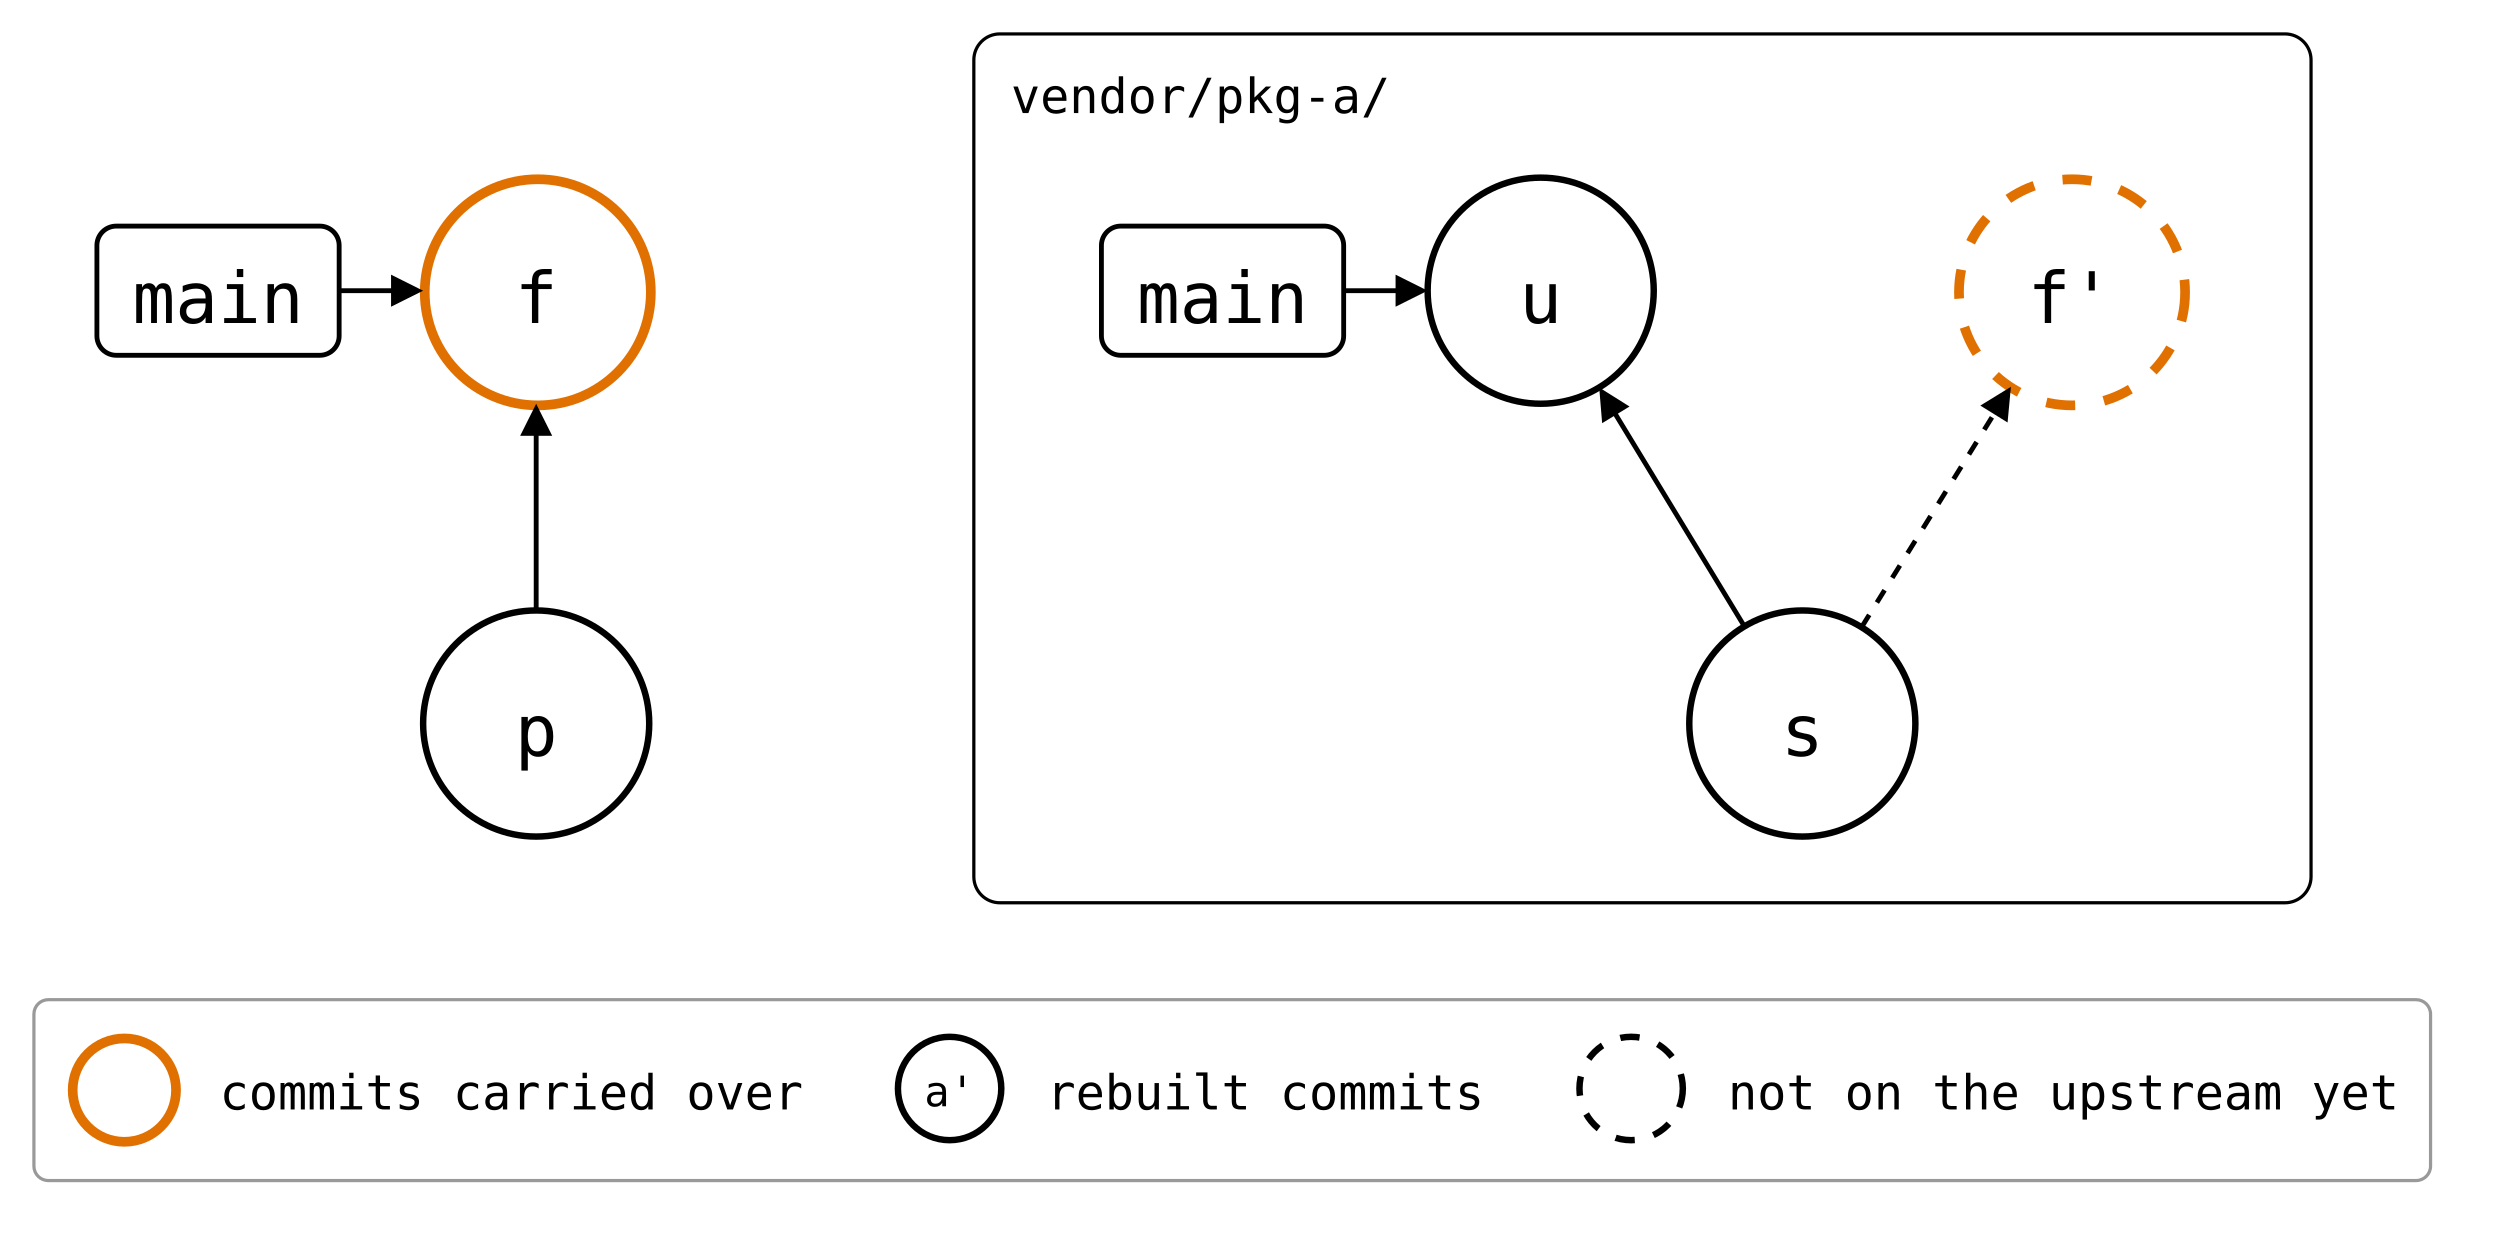
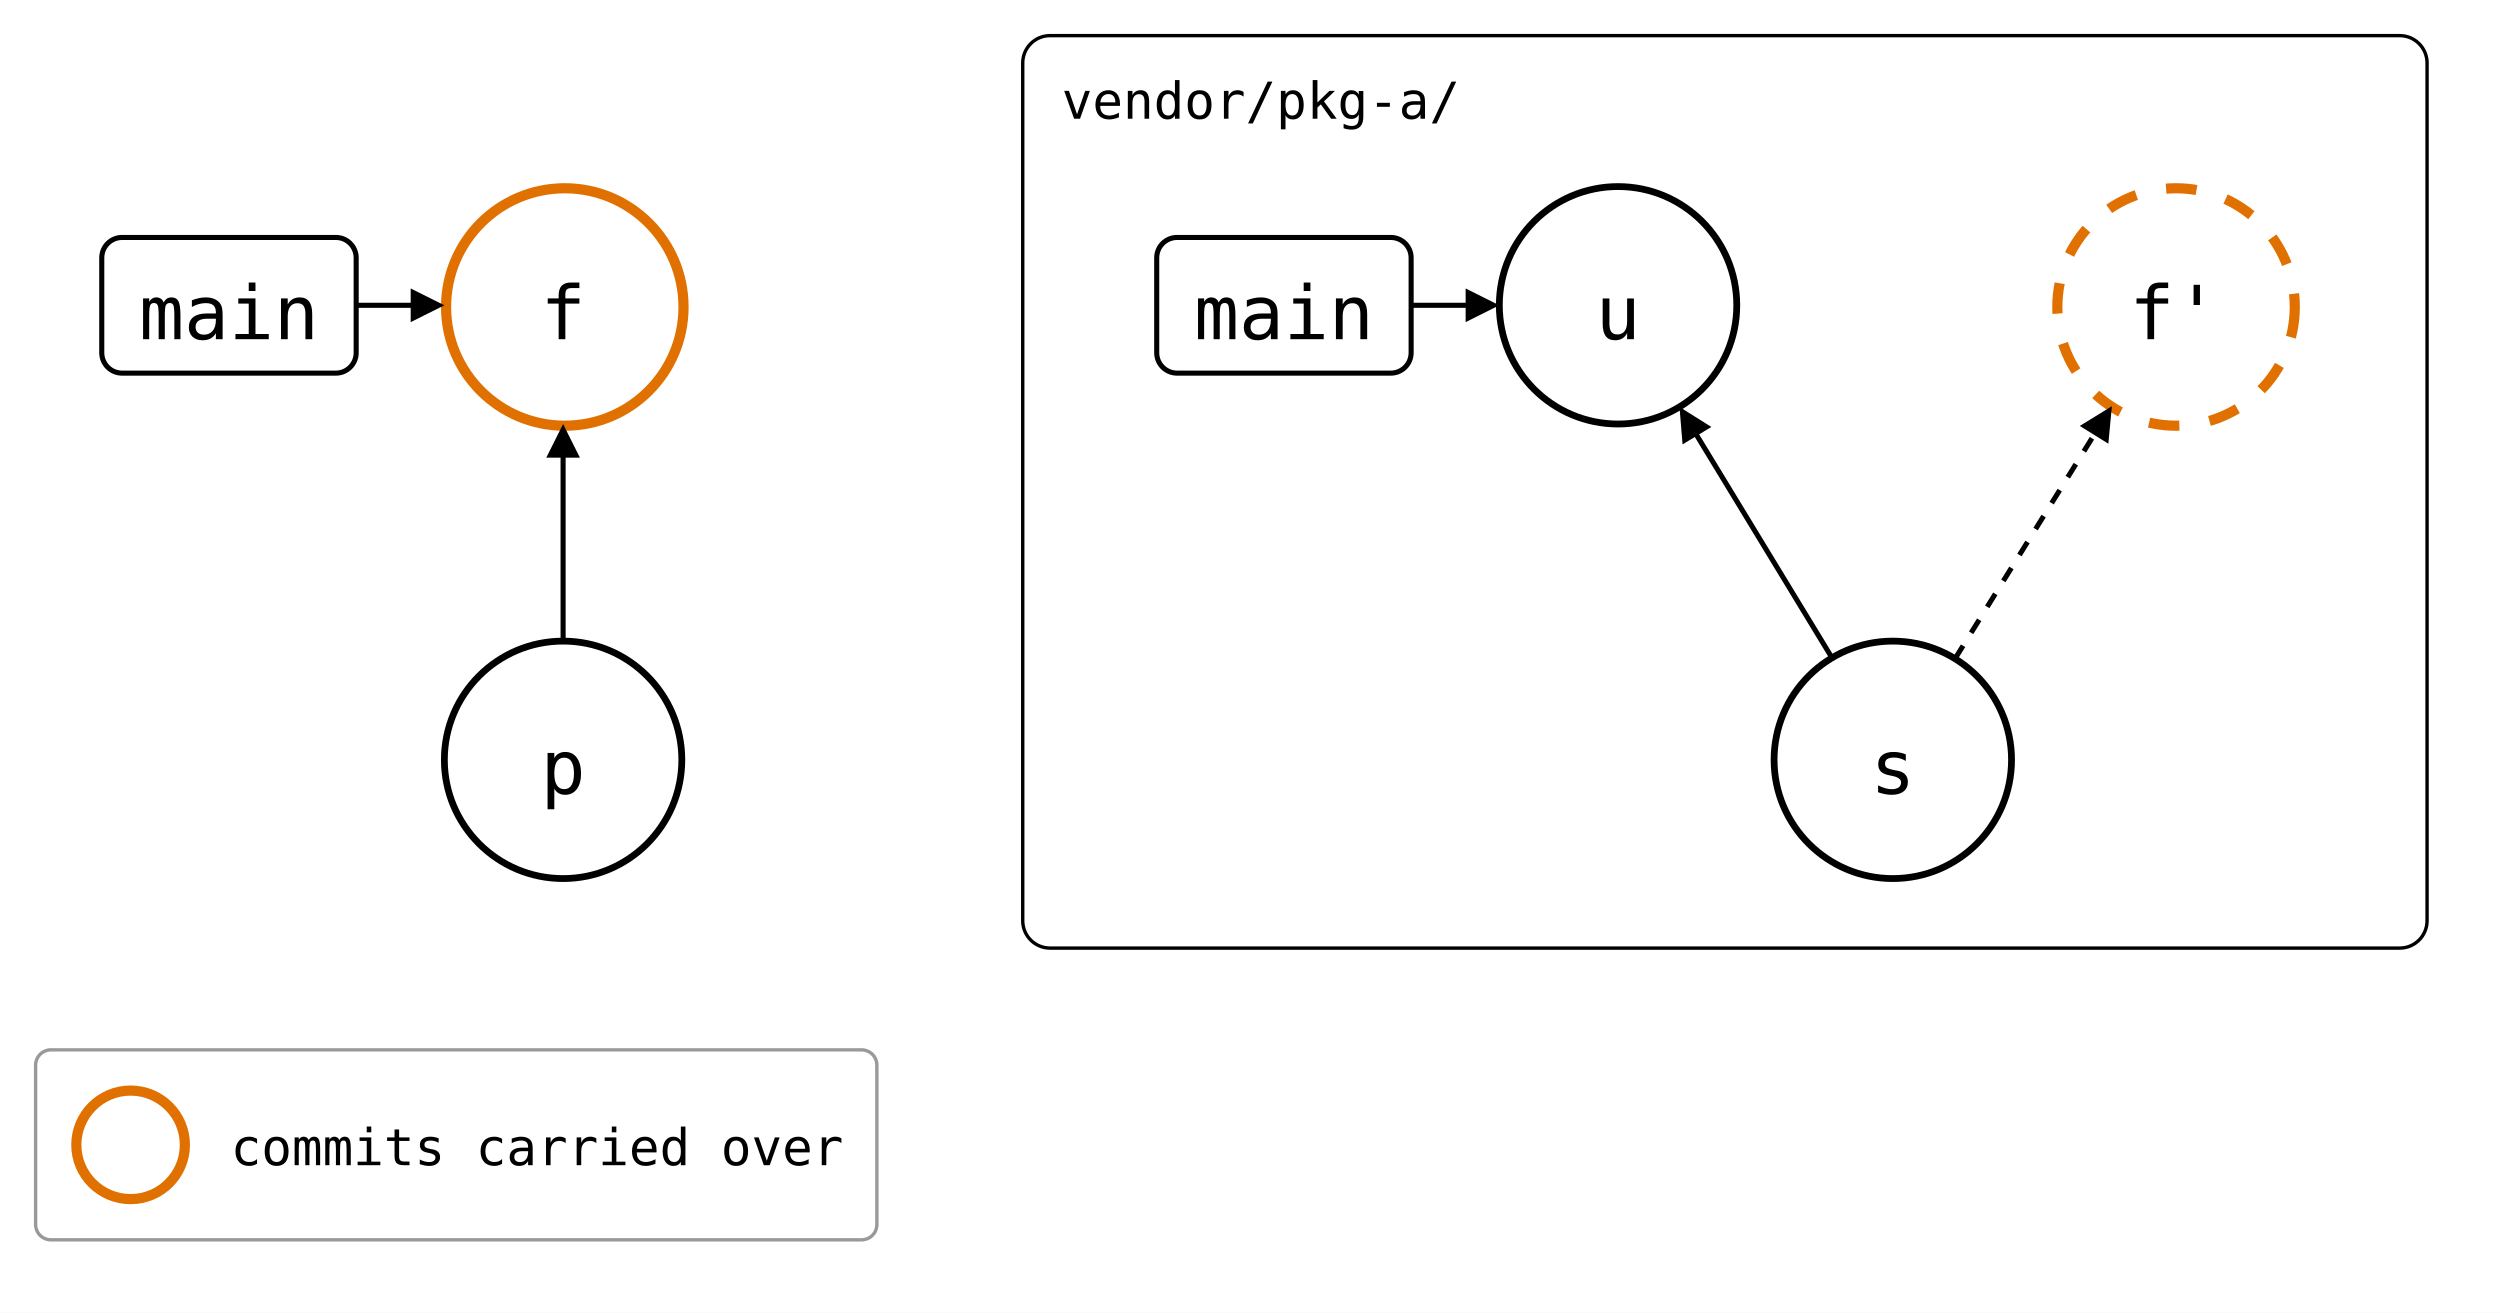
- <svg xmlns="http://www.w3.org/2000/svg" style="background: #ffffff; background-color: light-dark(#ffffff, #121212); color-scheme: light dark;" version="1.1" width="774px" height="387px" viewBox="0 0 774 387" id="ge-svg-hE9VJ9VlzZrwF5HpSAvX" content="&lt;mxfile host=&quot;Electron&quot;&gt;&#10;  &lt;diagram name=&quot;diverged&quot; id=&quot;diverged&quot;&gt;&#10;    &lt;mxGraphModel dx=&quot;-503&quot; dy=&quot;-86&quot; grid=&quot;0&quot; gridSize=&quot;10&quot; guides=&quot;1&quot; tooltips=&quot;1&quot; connect=&quot;1&quot; arrows=&quot;1&quot; fold=&quot;0&quot; page=&quot;0&quot; pageScale=&quot;1&quot; pageWidth=&quot;850&quot; pageHeight=&quot;1100&quot; background=&quot;#ffffff&quot; math=&quot;0&quot; shadow=&quot;0&quot;&gt;&#10;      &lt;root&gt;&#10;        &lt;mxCell id=&quot;0&quot; /&gt;&#10;        &lt;mxCell id=&quot;1&quot; parent=&quot;0&quot; /&gt;&#10;        &lt;mxCell id=&quot;lane&quot; parent=&quot;1&quot; style=&quot;rounded=1;arcSize=3;fillColor=none;strokeWidth=1;fontSize=15;verticalAlign=top;align=left;spacingLeft=10;spacingTop=4;fontFamily=Roboto Mono,monospace;&quot; value=&quot;vendor/pkg-a/&quot; vertex=&quot;1&quot;&gt;&#10;          &lt;mxGeometry height=&quot;269&quot; width=&quot;414&quot; x=&quot;399&quot; y=&quot;-15&quot; as=&quot;geometry&quot; /&gt;&#10;        &lt;/mxCell&gt;&#10;        &lt;mxCell id=&quot;p&quot; parent=&quot;1&quot; style=&quot;ellipse;aspect=fixed;strokeWidth=2;fontSize=22;fontFamily=Roboto Mono,monospace;&quot; value=&quot;p&quot; vertex=&quot;1&quot;&gt;&#10;          &lt;mxGeometry height=&quot;70&quot; width=&quot;70&quot; x=&quot;229&quot; y=&quot;164&quot; as=&quot;geometry&quot; /&gt;&#10;        &lt;/mxCell&gt;&#10;        &lt;mxCell id=&quot;f&quot; parent=&quot;1&quot; style=&quot;ellipse;aspect=fixed;fontSize=22;fontFamily=Roboto Mono,monospace;strokeColor=#E07000;strokeWidth=3;&quot; value=&quot;f&quot; vertex=&quot;1&quot;&gt;&#10;          &lt;mxGeometry height=&quot;70&quot; width=&quot;70&quot; x=&quot;229&quot; y=&quot;30&quot; as=&quot;geometry&quot; /&gt;&#10;        &lt;/mxCell&gt;&#10;        &lt;mxCell id=&quot;s&quot; parent=&quot;1&quot; style=&quot;ellipse;aspect=fixed;strokeWidth=2;fontSize=22;fontFamily=Roboto Mono,monospace;&quot; value=&quot;s&quot; vertex=&quot;1&quot;&gt;&#10;          &lt;mxGeometry height=&quot;70&quot; width=&quot;70&quot; x=&quot;621&quot; y=&quot;164&quot; as=&quot;geometry&quot; /&gt;&#10;        &lt;/mxCell&gt;&#10;        &lt;mxCell id=&quot;u&quot; parent=&quot;1&quot; style=&quot;ellipse;aspect=fixed;strokeWidth=2;fontSize=22;fontFamily=Roboto Mono,monospace;&quot; value=&quot;u&quot; vertex=&quot;1&quot;&gt;&#10;          &lt;mxGeometry height=&quot;70&quot; width=&quot;70&quot; x=&quot;540&quot; y=&quot;30&quot; as=&quot;geometry&quot; /&gt;&#10;        &lt;/mxCell&gt;&#10;        &lt;mxCell id=&quot;f_&quot; parent=&quot;1&quot; style=&quot;ellipse;aspect=fixed;fontSize=22;fontFamily=Roboto Mono,monospace;dashed=1;strokeColor=#E07000;strokeWidth=3;&quot; value=&quot;f&amp;#39;&quot; vertex=&quot;1&quot;&gt;&#10;          &lt;mxGeometry height=&quot;70&quot; width=&quot;70&quot; x=&quot;704&quot; y=&quot;30&quot; as=&quot;geometry&quot; /&gt;&#10;        &lt;/mxCell&gt;&#10;        &lt;mxCell id=&quot;box0&quot; parent=&quot;1&quot; style=&quot;rounded=1;strokeWidth=1.5;fontSize=22;fontFamily=Roboto Mono,monospace;&quot; value=&quot;main&quot; vertex=&quot;1&quot;&gt;&#10;          &lt;mxGeometry height=&quot;40&quot; width=&quot;75&quot; x=&quot;128&quot; y=&quot;45&quot; as=&quot;geometry&quot; /&gt;&#10;        &lt;/mxCell&gt;&#10;        &lt;mxCell id=&quot;box2&quot; parent=&quot;1&quot; style=&quot;rounded=1;strokeWidth=1.5;fontSize=22;fontFamily=Roboto Mono,monospace;&quot; value=&quot;main&quot; vertex=&quot;1&quot;&gt;&#10;          &lt;mxGeometry height=&quot;40&quot; width=&quot;75&quot; x=&quot;439&quot; y=&quot;45&quot; as=&quot;geometry&quot; /&gt;&#10;        &lt;/mxCell&gt;&#10;        &lt;mxCell id=&quot;e0&quot; edge=&quot;1&quot; parent=&quot;1&quot; source=&quot;p&quot; style=&quot;endArrow=block;endFill=1;html=1;strokeWidth=1.5;rounded=0;&quot; target=&quot;f&quot;&gt;&#10;          &lt;mxGeometry relative=&quot;1&quot; as=&quot;geometry&quot; /&gt;&#10;        &lt;/mxCell&gt;&#10;        &lt;mxCell id=&quot;e1&quot; edge=&quot;1&quot; parent=&quot;1&quot; source=&quot;s&quot; style=&quot;endArrow=block;endFill=1;html=1;strokeWidth=1.5;rounded=0;&quot; target=&quot;u&quot;&gt;&#10;          &lt;mxGeometry relative=&quot;1&quot; as=&quot;geometry&quot; /&gt;&#10;        &lt;/mxCell&gt;&#10;        &lt;mxCell id=&quot;e2&quot; edge=&quot;1&quot; parent=&quot;1&quot; source=&quot;s&quot; style=&quot;endArrow=block;endFill=1;html=1;strokeWidth=1.5;rounded=0;dashed=1;&quot; target=&quot;f_&quot;&gt;&#10;          &lt;mxGeometry relative=&quot;1&quot; as=&quot;geometry&quot; /&gt;&#10;        &lt;/mxCell&gt;&#10;        &lt;mxCell id=&quot;e3&quot; edge=&quot;1&quot; parent=&quot;1&quot; source=&quot;box0&quot; style=&quot;endArrow=block;endFill=1;html=1;strokeWidth=1.5;rounded=0;&quot; target=&quot;f&quot;&gt;&#10;          &lt;mxGeometry relative=&quot;1&quot; as=&quot;geometry&quot; /&gt;&#10;        &lt;/mxCell&gt;&#10;        &lt;mxCell id=&quot;e5&quot; edge=&quot;1&quot; parent=&quot;1&quot; source=&quot;box2&quot; style=&quot;endArrow=block;endFill=1;html=1;strokeWidth=1.5;rounded=0;&quot; target=&quot;u&quot;&gt;&#10;          &lt;mxGeometry relative=&quot;1&quot; as=&quot;geometry&quot; /&gt;&#10;        &lt;/mxCell&gt;&#10;        &lt;mxCell id=&quot;legend&quot; parent=&quot;1&quot; style=&quot;rounded=1;arcSize=8;fillColor=none;strokeColor=#999999;strokeWidth=1;legend=1;&quot; value=&quot;&quot; vertex=&quot;1&quot;&gt;&#10;          &lt;mxGeometry height=&quot;56&quot; width=&quot;742&quot; x=&quot;108&quot; y=&quot;284&quot; as=&quot;geometry&quot; /&gt;&#10;        &lt;/mxCell&gt;&#10;        &lt;mxCell id=&quot;legend_orange&quot; parent=&quot;legend&quot; style=&quot;ellipse;aspect=fixed;fontSize=13;fontFamily=Roboto Mono,monospace;strokeColor=#E07000;strokeWidth=3;&quot; value=&quot;&quot; vertex=&quot;1&quot;&gt;&#10;          &lt;mxGeometry height=&quot;32&quot; width=&quot;32&quot; x=&quot;12&quot; y=&quot;12&quot; as=&quot;geometry&quot; /&gt;&#10;        &lt;/mxCell&gt;&#10;        &lt;mxCell id=&quot;legend_orange_text&quot; parent=&quot;legend&quot; style=&quot;text;align=left;verticalAlign=middle;fontSize=15;fontFamily=Roboto Mono,monospace;&quot; value=&quot;commits carried over&quot; vertex=&quot;1&quot;&gt;&#10;          &lt;mxGeometry height=&quot;32&quot; width=&quot;180&quot; x=&quot;56&quot; y=&quot;12&quot; as=&quot;geometry&quot; /&gt;&#10;        &lt;/mxCell&gt;&#10;        &lt;mxCell id=&quot;legend_prime&quot; parent=&quot;legend&quot; style=&quot;ellipse;aspect=fixed;fontSize=13;fontFamily=Roboto Mono,monospace;strokeWidth=2;&quot; value=&quot;a&amp;#39;&quot; vertex=&quot;1&quot;&gt;&#10;          &lt;mxGeometry height=&quot;32&quot; width=&quot;32&quot; x=&quot;268&quot; y=&quot;12&quot; as=&quot;geometry&quot; /&gt;&#10;        &lt;/mxCell&gt;&#10;        &lt;mxCell id=&quot;legend_prime_text&quot; parent=&quot;legend&quot; style=&quot;text;align=left;verticalAlign=middle;fontSize=15;fontFamily=Roboto Mono,monospace;&quot; value=&quot;rebuilt commits&quot; vertex=&quot;1&quot;&gt;&#10;          &lt;mxGeometry height=&quot;32&quot; width=&quot;135&quot; x=&quot;312&quot; y=&quot;12&quot; as=&quot;geometry&quot; /&gt;&#10;        &lt;/mxCell&gt;&#10;        &lt;mxCell id=&quot;legend_dashed&quot; parent=&quot;legend&quot; style=&quot;ellipse;aspect=fixed;fontSize=13;fontFamily=Roboto Mono,monospace;strokeWidth=2;dashed=1;&quot; value=&quot;&quot; vertex=&quot;1&quot;&gt;&#10;          &lt;mxGeometry height=&quot;32&quot; width=&quot;32&quot; x=&quot;479&quot; y=&quot;12&quot; as=&quot;geometry&quot; /&gt;&#10;        &lt;/mxCell&gt;&#10;        &lt;mxCell id=&quot;legend_dashed_text&quot; parent=&quot;legend&quot; style=&quot;text;align=left;verticalAlign=middle;fontSize=15;fontFamily=Roboto Mono,monospace;&quot; value=&quot;not on the upstream yet&quot; vertex=&quot;1&quot;&gt;&#10;          &lt;mxGeometry height=&quot;32&quot; width=&quot;207&quot; x=&quot;523&quot; y=&quot;12&quot; as=&quot;geometry&quot; /&gt;&#10;        &lt;/mxCell&gt;&#10;      &lt;/root&gt;&#10;    &lt;/mxGraphModel&gt;&#10;  &lt;/diagram&gt;&#10;&lt;/mxfile&gt;&#10;">
-   <style type="text/css">@supports (color: light-dark(#000, #fff)) { #ge-svg-hE9VJ9VlzZrwF5HpSAvX { --ge-adaptive-bg: light-dark(#ffffff, var(--ge-dark-color, #121212)); } }</style>
+ <svg xmlns="http://www.w3.org/2000/svg" style="background: #ffffff; background-color: light-dark(#ffffff, #121212); color-scheme: light dark;" version="1.1" width="737px" height="387px" viewBox="0 0 737 387" id="ge-svg-KVhTOHxLPJk0KWE2Q4lX" content="&lt;mxfile host=&quot;Electron&quot;&gt;&#10;  &lt;diagram name=&quot;diverged&quot; id=&quot;diverged&quot;&gt;&#10;    &lt;mxGraphModel dx=&quot;-484&quot; dy=&quot;-86&quot; grid=&quot;0&quot; gridSize=&quot;10&quot; guides=&quot;1&quot; tooltips=&quot;1&quot; connect=&quot;1&quot; arrows=&quot;1&quot; fold=&quot;0&quot; page=&quot;0&quot; pageScale=&quot;1&quot; pageWidth=&quot;850&quot; pageHeight=&quot;1100&quot; background=&quot;#ffffff&quot; math=&quot;0&quot; shadow=&quot;0&quot;&gt;&#10;      &lt;root&gt;&#10;        &lt;mxCell id=&quot;0&quot; /&gt;&#10;        &lt;mxCell id=&quot;1&quot; parent=&quot;0&quot; /&gt;&#10;        &lt;mxCell id=&quot;lane&quot; parent=&quot;1&quot; style=&quot;rounded=1;arcSize=3;fillColor=none;strokeWidth=1;fontSize=15;verticalAlign=top;align=left;spacingLeft=10;spacingTop=4;fontFamily=Roboto Mono,monospace;&quot; value=&quot;vendor/pkg-a/&quot; vertex=&quot;1&quot;&gt;&#10;          &lt;mxGeometry height=&quot;269&quot; width=&quot;414&quot; x=&quot;399&quot; y=&quot;-15&quot; as=&quot;geometry&quot; /&gt;&#10;        &lt;/mxCell&gt;&#10;        &lt;mxCell id=&quot;p&quot; parent=&quot;1&quot; style=&quot;ellipse;aspect=fixed;strokeWidth=2;fontSize=22;fontFamily=Roboto Mono,monospace;&quot; value=&quot;p&quot; vertex=&quot;1&quot;&gt;&#10;          &lt;mxGeometry height=&quot;70&quot; width=&quot;70&quot; x=&quot;229&quot; y=&quot;164&quot; as=&quot;geometry&quot; /&gt;&#10;        &lt;/mxCell&gt;&#10;        &lt;mxCell id=&quot;f&quot; parent=&quot;1&quot; style=&quot;ellipse;aspect=fixed;fontSize=22;fontFamily=Roboto Mono,monospace;strokeColor=#E07000;strokeWidth=3;&quot; value=&quot;f&quot; vertex=&quot;1&quot;&gt;&#10;          &lt;mxGeometry height=&quot;70&quot; width=&quot;70&quot; x=&quot;229&quot; y=&quot;30&quot; as=&quot;geometry&quot; /&gt;&#10;        &lt;/mxCell&gt;&#10;        &lt;mxCell id=&quot;s&quot; parent=&quot;1&quot; style=&quot;ellipse;aspect=fixed;strokeWidth=2;fontSize=22;fontFamily=Roboto Mono,monospace;&quot; value=&quot;s&quot; vertex=&quot;1&quot;&gt;&#10;          &lt;mxGeometry height=&quot;70&quot; width=&quot;70&quot; x=&quot;621&quot; y=&quot;164&quot; as=&quot;geometry&quot; /&gt;&#10;        &lt;/mxCell&gt;&#10;        &lt;mxCell id=&quot;u&quot; parent=&quot;1&quot; style=&quot;ellipse;aspect=fixed;strokeWidth=2;fontSize=22;fontFamily=Roboto Mono,monospace;&quot; value=&quot;u&quot; vertex=&quot;1&quot;&gt;&#10;          &lt;mxGeometry height=&quot;70&quot; width=&quot;70&quot; x=&quot;540&quot; y=&quot;30&quot; as=&quot;geometry&quot; /&gt;&#10;        &lt;/mxCell&gt;&#10;        &lt;mxCell id=&quot;f_&quot; parent=&quot;1&quot; style=&quot;ellipse;aspect=fixed;fontSize=22;fontFamily=Roboto Mono,monospace;dashed=1;strokeColor=#E07000;strokeWidth=3;&quot; value=&quot;f&amp;#39;&quot; vertex=&quot;1&quot;&gt;&#10;          &lt;mxGeometry height=&quot;70&quot; width=&quot;70&quot; x=&quot;704&quot; y=&quot;30&quot; as=&quot;geometry&quot; /&gt;&#10;        &lt;/mxCell&gt;&#10;        &lt;mxCell id=&quot;box0&quot; parent=&quot;1&quot; style=&quot;rounded=1;strokeWidth=1.5;fontSize=22;fontFamily=Roboto Mono,monospace;&quot; value=&quot;main&quot; vertex=&quot;1&quot;&gt;&#10;          &lt;mxGeometry height=&quot;40&quot; width=&quot;75&quot; x=&quot;128&quot; y=&quot;45&quot; as=&quot;geometry&quot; /&gt;&#10;        &lt;/mxCell&gt;&#10;        &lt;mxCell id=&quot;box2&quot; parent=&quot;1&quot; style=&quot;rounded=1;strokeWidth=1.5;fontSize=22;fontFamily=Roboto Mono,monospace;&quot; value=&quot;main&quot; vertex=&quot;1&quot;&gt;&#10;          &lt;mxGeometry height=&quot;40&quot; width=&quot;75&quot; x=&quot;439&quot; y=&quot;45&quot; as=&quot;geometry&quot; /&gt;&#10;        &lt;/mxCell&gt;&#10;        &lt;mxCell id=&quot;e0&quot; edge=&quot;1&quot; parent=&quot;1&quot; source=&quot;p&quot; style=&quot;endArrow=block;endFill=1;html=1;strokeWidth=1.5;rounded=0;&quot; target=&quot;f&quot;&gt;&#10;          &lt;mxGeometry relative=&quot;1&quot; as=&quot;geometry&quot; /&gt;&#10;        &lt;/mxCell&gt;&#10;        &lt;mxCell id=&quot;e1&quot; edge=&quot;1&quot; parent=&quot;1&quot; source=&quot;s&quot; style=&quot;endArrow=block;endFill=1;html=1;strokeWidth=1.5;rounded=0;&quot; target=&quot;u&quot;&gt;&#10;          &lt;mxGeometry relative=&quot;1&quot; as=&quot;geometry&quot; /&gt;&#10;        &lt;/mxCell&gt;&#10;        &lt;mxCell id=&quot;e2&quot; edge=&quot;1&quot; parent=&quot;1&quot; source=&quot;s&quot; style=&quot;endArrow=block;endFill=1;html=1;strokeWidth=1.5;rounded=0;dashed=1;&quot; target=&quot;f_&quot;&gt;&#10;          &lt;mxGeometry relative=&quot;1&quot; as=&quot;geometry&quot; /&gt;&#10;        &lt;/mxCell&gt;&#10;        &lt;mxCell id=&quot;e3&quot; edge=&quot;1&quot; parent=&quot;1&quot; source=&quot;box0&quot; style=&quot;endArrow=block;endFill=1;html=1;strokeWidth=1.5;rounded=0;&quot; target=&quot;f&quot;&gt;&#10;          &lt;mxGeometry relative=&quot;1&quot; as=&quot;geometry&quot; /&gt;&#10;        &lt;/mxCell&gt;&#10;        &lt;mxCell id=&quot;e5&quot; edge=&quot;1&quot; parent=&quot;1&quot; source=&quot;box2&quot; style=&quot;endArrow=block;endFill=1;html=1;strokeWidth=1.5;rounded=0;&quot; target=&quot;u&quot;&gt;&#10;          &lt;mxGeometry relative=&quot;1&quot; as=&quot;geometry&quot; /&gt;&#10;        &lt;/mxCell&gt;&#10;        &lt;mxCell id=&quot;legend&quot; parent=&quot;1&quot; style=&quot;rounded=1;arcSize=8;fillColor=none;strokeColor=#999999;strokeWidth=1;legend=1;&quot; value=&quot;&quot; vertex=&quot;1&quot;&gt;&#10;          &lt;mxGeometry height=&quot;56&quot; width=&quot;248&quot; x=&quot;108&quot; y=&quot;284&quot; as=&quot;geometry&quot; /&gt;&#10;        &lt;/mxCell&gt;&#10;        &lt;mxCell id=&quot;legend_orange&quot; parent=&quot;legend&quot; style=&quot;ellipse;aspect=fixed;fontSize=13;fontFamily=Roboto Mono,monospace;strokeColor=#E07000;strokeWidth=3;&quot; value=&quot;&quot; vertex=&quot;1&quot;&gt;&#10;          &lt;mxGeometry height=&quot;32&quot; width=&quot;32&quot; x=&quot;12&quot; y=&quot;12&quot; as=&quot;geometry&quot; /&gt;&#10;        &lt;/mxCell&gt;&#10;        &lt;mxCell id=&quot;legend_orange_text&quot; parent=&quot;legend&quot; style=&quot;text;align=left;verticalAlign=middle;fontSize=15;fontFamily=Roboto Mono,monospace;&quot; value=&quot;commits carried over&quot; vertex=&quot;1&quot;&gt;&#10;          &lt;mxGeometry height=&quot;32&quot; width=&quot;180&quot; x=&quot;56&quot; y=&quot;12&quot; as=&quot;geometry&quot; /&gt;&#10;        &lt;/mxCell&gt;&#10;      &lt;/root&gt;&#10;    &lt;/mxGraphModel&gt;&#10;  &lt;/diagram&gt;&#10;&lt;/mxfile&gt;&#10;">
+   <style type="text/css">@supports (color: light-dark(#000, #fff)) { #ge-svg-KVhTOHxLPJk0KWE2Q4lX { --ge-adaptive-bg: light-dark(#ffffff, var(--ge-dark-color, #121212)); } }</style>
  <defs />
  <rect fill="#ffffff" width="100%" height="100%" x="0" y="0" style="fill: light-dark(rgb(255, 255, 255), rgb(18, 18, 18));" />
  <g>
    <g data-cell-id="0">
      <g data-cell-id="1">
        <g data-cell-id="lane">
          <g transform="translate(0.5,0.5)">
            <rect x="301" y="10" width="414" height="269" rx="8.07" ry="8.07" fill="none" stroke="#000000" pointer-events="all" style="stroke: light-dark(rgb(0, 0, 0), rgb(255, 255, 255));" />
          </g>
          <g>
            <g fill="#000000" font-family="'Roboto Mono', monospace" text-anchor="start" font-size="15px" style="fill: light-dark(rgb(0, 0, 0), rgb(255, 255, 255));">
              <text x="313" y="35">vendor/pkg-a/</text>
            </g>
          </g>
        </g>
        <g data-cell-id="p">
          <g>
            <ellipse cx="166" cy="224" rx="35" ry="35" fill="#ffffff" stroke="#000000" stroke-width="2" pointer-events="all" style="fill: var(--ge-adaptive-bg, #ffffff); stroke: light-dark(rgb(0, 0, 0), rgb(255, 255, 255));" />
          </g>
          <g>
            <g fill="#000000" font-family="'Roboto Mono', monospace" text-anchor="middle" font-size="22px" style="fill: light-dark(rgb(0, 0, 0), rgb(255, 255, 255));">
              <text x="166" y="234">p</text>
            </g>
          </g>
        </g>
        <g data-cell-id="f">
          <g transform="translate(0.5,0.5)">
            <ellipse cx="166" cy="90" rx="35" ry="35" fill="#ffffff" stroke="#e07000" stroke-width="3" pointer-events="all" style="fill: var(--ge-adaptive-bg, #ffffff); stroke: light-dark(rgb(224, 112, 0), rgb(210, 114, 18));" />
          </g>
          <g>
            <g fill="#000000" font-family="'Roboto Mono', monospace" text-anchor="middle" font-size="22px" style="fill: light-dark(rgb(0, 0, 0), rgb(255, 255, 255));">
              <text x="166" y="100">f</text>
            </g>
          </g>
        </g>
        <g data-cell-id="s">
          <g>
            <ellipse cx="558" cy="224" rx="35" ry="35" fill="#ffffff" stroke="#000000" stroke-width="2" pointer-events="all" style="fill: var(--ge-adaptive-bg, #ffffff); stroke: light-dark(rgb(0, 0, 0), rgb(255, 255, 255));" />
          </g>
          <g>
            <g fill="#000000" font-family="'Roboto Mono', monospace" text-anchor="middle" font-size="22px" style="fill: light-dark(rgb(0, 0, 0), rgb(255, 255, 255));">
              <text x="558" y="234">s</text>
            </g>
          </g>
        </g>
        <g data-cell-id="u">
          <g>
            <ellipse cx="477" cy="90" rx="35" ry="35" fill="#ffffff" stroke="#000000" stroke-width="2" pointer-events="all" style="fill: var(--ge-adaptive-bg, #ffffff); stroke: light-dark(rgb(0, 0, 0), rgb(255, 255, 255));" />
          </g>
          <g>
            <g fill="#000000" font-family="'Roboto Mono', monospace" text-anchor="middle" font-size="22px" style="fill: light-dark(rgb(0, 0, 0), rgb(255, 255, 255));">
              <text x="477" y="100">u</text>
            </g>
          </g>
        </g>
        <g data-cell-id="f_">
          <g transform="translate(0.5,0.5)">
            <ellipse cx="641" cy="90" rx="35" ry="35" fill="#ffffff" stroke="#e07000" stroke-width="3" stroke-dasharray="9 9" pointer-events="all" style="fill: var(--ge-adaptive-bg, #ffffff); stroke: light-dark(rgb(224, 112, 0), rgb(210, 114, 18));" />
          </g>
          <g>
            <g fill="#000000" font-family="'Roboto Mono', monospace" text-anchor="middle" font-size="22px" style="fill: light-dark(rgb(0, 0, 0), rgb(255, 255, 255));">
              <text x="641" y="100">f'</text>
            </g>
          </g>
        </g>
        <g data-cell-id="box0">
          <g>
            <rect x="30" y="70" width="75" height="40" rx="6" ry="6" fill="#ffffff" stroke="#000000" stroke-width="1.5" pointer-events="all" style="fill: var(--ge-adaptive-bg, #ffffff); stroke: light-dark(rgb(0, 0, 0), rgb(255, 255, 255));" />
          </g>
          <g>
            <g fill="#000000" font-family="'Roboto Mono', monospace" text-anchor="middle" font-size="22px" style="fill: light-dark(rgb(0, 0, 0), rgb(255, 255, 255));">
              <text x="67.5" y="100">main</text>
            </g>
          </g>
        </g>
        <g data-cell-id="box2">
          <g>
            <rect x="341" y="70" width="75" height="40" rx="6" ry="6" fill="#ffffff" stroke="#000000" stroke-width="1.5" pointer-events="all" style="fill: var(--ge-adaptive-bg, #ffffff); stroke: light-dark(rgb(0, 0, 0), rgb(255, 255, 255));" />
          </g>
          <g>
            <g fill="#000000" font-family="'Roboto Mono', monospace" text-anchor="middle" font-size="22px" style="fill: light-dark(rgb(0, 0, 0), rgb(255, 255, 255));">
              <text x="378.5" y="100">main</text>
            </g>
          </g>
        </g>
        <g data-cell-id="e0">
          <g>
            <path d="M 166 189 L 166 134.18" fill="none" stroke="#000000" stroke-width="1.5" stroke-miterlimit="10" pointer-events="stroke" style="stroke: light-dark(rgb(0, 0, 0), rgb(255, 255, 255));" />
            <path d="M 166 126.68 L 169.75 134.18 L 162.25 134.18 Z" fill="#000000" stroke="#000000" stroke-width="1.5" stroke-miterlimit="10" pointer-events="all" style="fill: light-dark(rgb(0, 0, 0), rgb(255, 255, 255)); stroke: light-dark(rgb(0, 0, 0), rgb(255, 255, 255));" />
          </g>
        </g>
        <g data-cell-id="e1">
          <g>
            <path d="M 540.08 193.94 L 499.87 127.79" fill="none" stroke="#000000" stroke-width="1.5" stroke-miterlimit="10" pointer-events="stroke" style="stroke: light-dark(rgb(0, 0, 0), rgb(255, 255, 255));" />
            <path d="M 495.98 121.39 L 503.08 125.85 L 496.67 129.74 Z" fill="#000000" stroke="#000000" stroke-width="1.5" stroke-miterlimit="10" pointer-events="all" style="fill: light-dark(rgb(0, 0, 0), rgb(255, 255, 255)); stroke: light-dark(rgb(0, 0, 0), rgb(255, 255, 255));" />
          </g>
        </g>
        <g data-cell-id="e2">
          <g>
            <path d="M 576.34 194.19 L 617.73 127.55" fill="none" stroke="#000000" stroke-width="1.5" stroke-miterlimit="10" stroke-dasharray="4.5 4.5" pointer-events="stroke" style="stroke: light-dark(rgb(0, 0, 0), rgb(255, 255, 255));" />
            <path d="M 621.69 121.18 L 620.91 129.53 L 614.54 125.57 Z" fill="#000000" stroke="#000000" stroke-width="1.5" stroke-miterlimit="10" pointer-events="all" style="fill: light-dark(rgb(0, 0, 0), rgb(255, 255, 255)); stroke: light-dark(rgb(0, 0, 0), rgb(255, 255, 255));" />
          </g>
        </g>
        <g data-cell-id="e3">
          <g>
            <path d="M 105 90 L 121.82 90" fill="none" stroke="#000000" stroke-width="1.5" stroke-miterlimit="10" pointer-events="stroke" style="stroke: light-dark(rgb(0, 0, 0), rgb(255, 255, 255));" />
            <path d="M 129.32 90 L 121.82 93.75 L 121.82 86.25 Z" fill="#000000" stroke="#000000" stroke-width="1.5" stroke-miterlimit="10" pointer-events="all" style="fill: light-dark(rgb(0, 0, 0), rgb(255, 255, 255)); stroke: light-dark(rgb(0, 0, 0), rgb(255, 255, 255));" />
          </g>
        </g>
        <g data-cell-id="e5">
          <g>
            <path d="M 416 90 L 432.82 90" fill="none" stroke="#000000" stroke-width="1.5" stroke-miterlimit="10" pointer-events="stroke" style="stroke: light-dark(rgb(0, 0, 0), rgb(255, 255, 255));" />
            <path d="M 440.32 90 L 432.82 93.75 L 432.82 86.25 Z" fill="#000000" stroke="#000000" stroke-width="1.5" stroke-miterlimit="10" pointer-events="all" style="fill: light-dark(rgb(0, 0, 0), rgb(255, 255, 255)); stroke: light-dark(rgb(0, 0, 0), rgb(255, 255, 255));" />
          </g>
        </g>
        <g data-cell-id="legend">
          <g transform="translate(0.5,0.5)">
-             <rect x="10" y="309" width="742" height="56" rx="4.48" ry="4.48" fill="none" stroke="#999999" pointer-events="all" style="stroke: light-dark(rgb(153, 153, 153), rgb(106, 106, 106));" />
+             <rect x="10" y="309" width="248" height="56" rx="4.48" ry="4.48" fill="none" stroke="#999999" pointer-events="all" style="stroke: light-dark(rgb(153, 153, 153), rgb(106, 106, 106));" />
          </g>
          <g data-cell-id="legend_orange">
            <g transform="translate(0.5,0.5)">
              <ellipse cx="38" cy="337" rx="16" ry="16" fill="#ffffff" stroke="#e07000" stroke-width="3" pointer-events="all" style="fill: var(--ge-adaptive-bg, #ffffff); stroke: light-dark(rgb(224, 112, 0), rgb(210, 114, 18));" />
            </g>
          </g>
          <g data-cell-id="legend_orange_text">
            <g>
              <rect x="66" y="321" width="180" height="32" fill="none" stroke="none" pointer-events="all" />
            </g>
            <g>
              <g fill="#000000" font-family="'Roboto Mono', monospace" text-anchor="start" font-size="15px" style="fill: light-dark(rgb(0, 0, 0), rgb(255, 255, 255));">
                <text x="68" y="343.5">commits carried over</text>
              </g>
            </g>
          </g>
-           <g data-cell-id="legend_prime">
-             <g>
-               <ellipse cx="294" cy="337" rx="16" ry="16" fill="#ffffff" stroke="#000000" stroke-width="2" pointer-events="all" style="fill: var(--ge-adaptive-bg, #ffffff); stroke: light-dark(rgb(0, 0, 0), rgb(255, 255, 255));" />
-             </g>
-             <g>
-               <g fill="#000000" font-family="'Roboto Mono', monospace" text-anchor="middle" font-size="13px" style="fill: light-dark(rgb(0, 0, 0), rgb(255, 255, 255));">
-                 <text x="294" y="342.5">a'</text>
-               </g>
-             </g>
-           </g>
-           <g data-cell-id="legend_prime_text">
-             <g>
-               <rect x="322" y="321" width="135" height="32" fill="none" stroke="none" pointer-events="all" />
-             </g>
-             <g>
-               <g fill="#000000" font-family="'Roboto Mono', monospace" text-anchor="start" font-size="15px" style="fill: light-dark(rgb(0, 0, 0), rgb(255, 255, 255));">
-                 <text x="324" y="343.5">rebuilt commits</text>
-               </g>
-             </g>
-           </g>
-           <g data-cell-id="legend_dashed">
-             <g>
-               <ellipse cx="505" cy="337" rx="16" ry="16" fill="#ffffff" stroke="#000000" stroke-width="2" stroke-dasharray="6 6" pointer-events="all" style="fill: var(--ge-adaptive-bg, #ffffff); stroke: light-dark(rgb(0, 0, 0), rgb(255, 255, 255));" />
-             </g>
-           </g>
-           <g data-cell-id="legend_dashed_text">
-             <g>
-               <rect x="533" y="321" width="207" height="32" fill="none" stroke="none" pointer-events="all" />
-             </g>
-             <g>
-               <g fill="#000000" font-family="'Roboto Mono', monospace" text-anchor="start" font-size="15px" style="fill: light-dark(rgb(0, 0, 0), rgb(255, 255, 255));">
-                 <text x="535" y="343.5">not on the upstream yet</text>
-               </g>
-             </g>
-           </g>
        </g>
      </g>
    </g>
  </g>
</svg>
